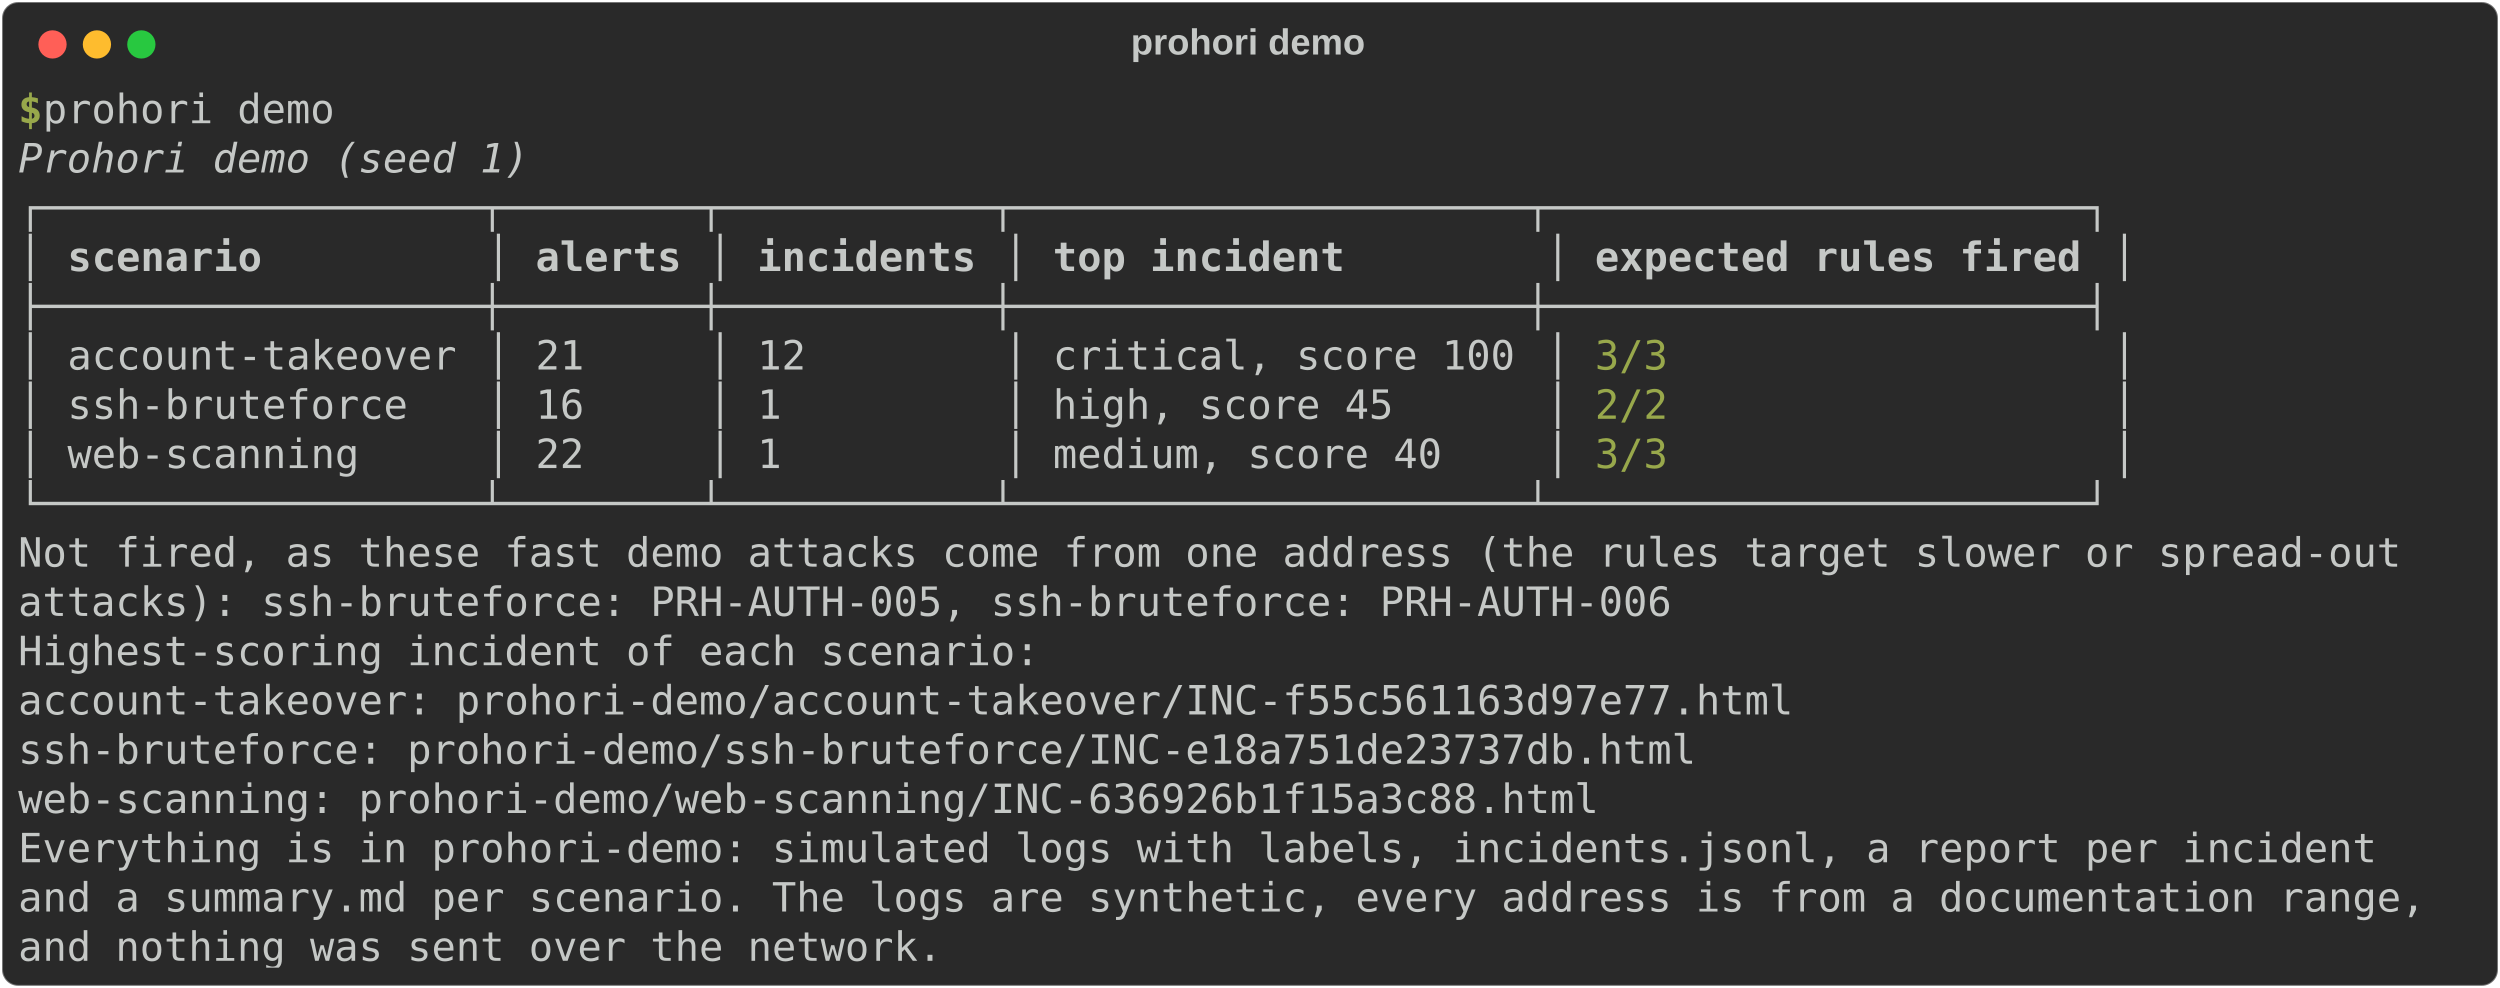
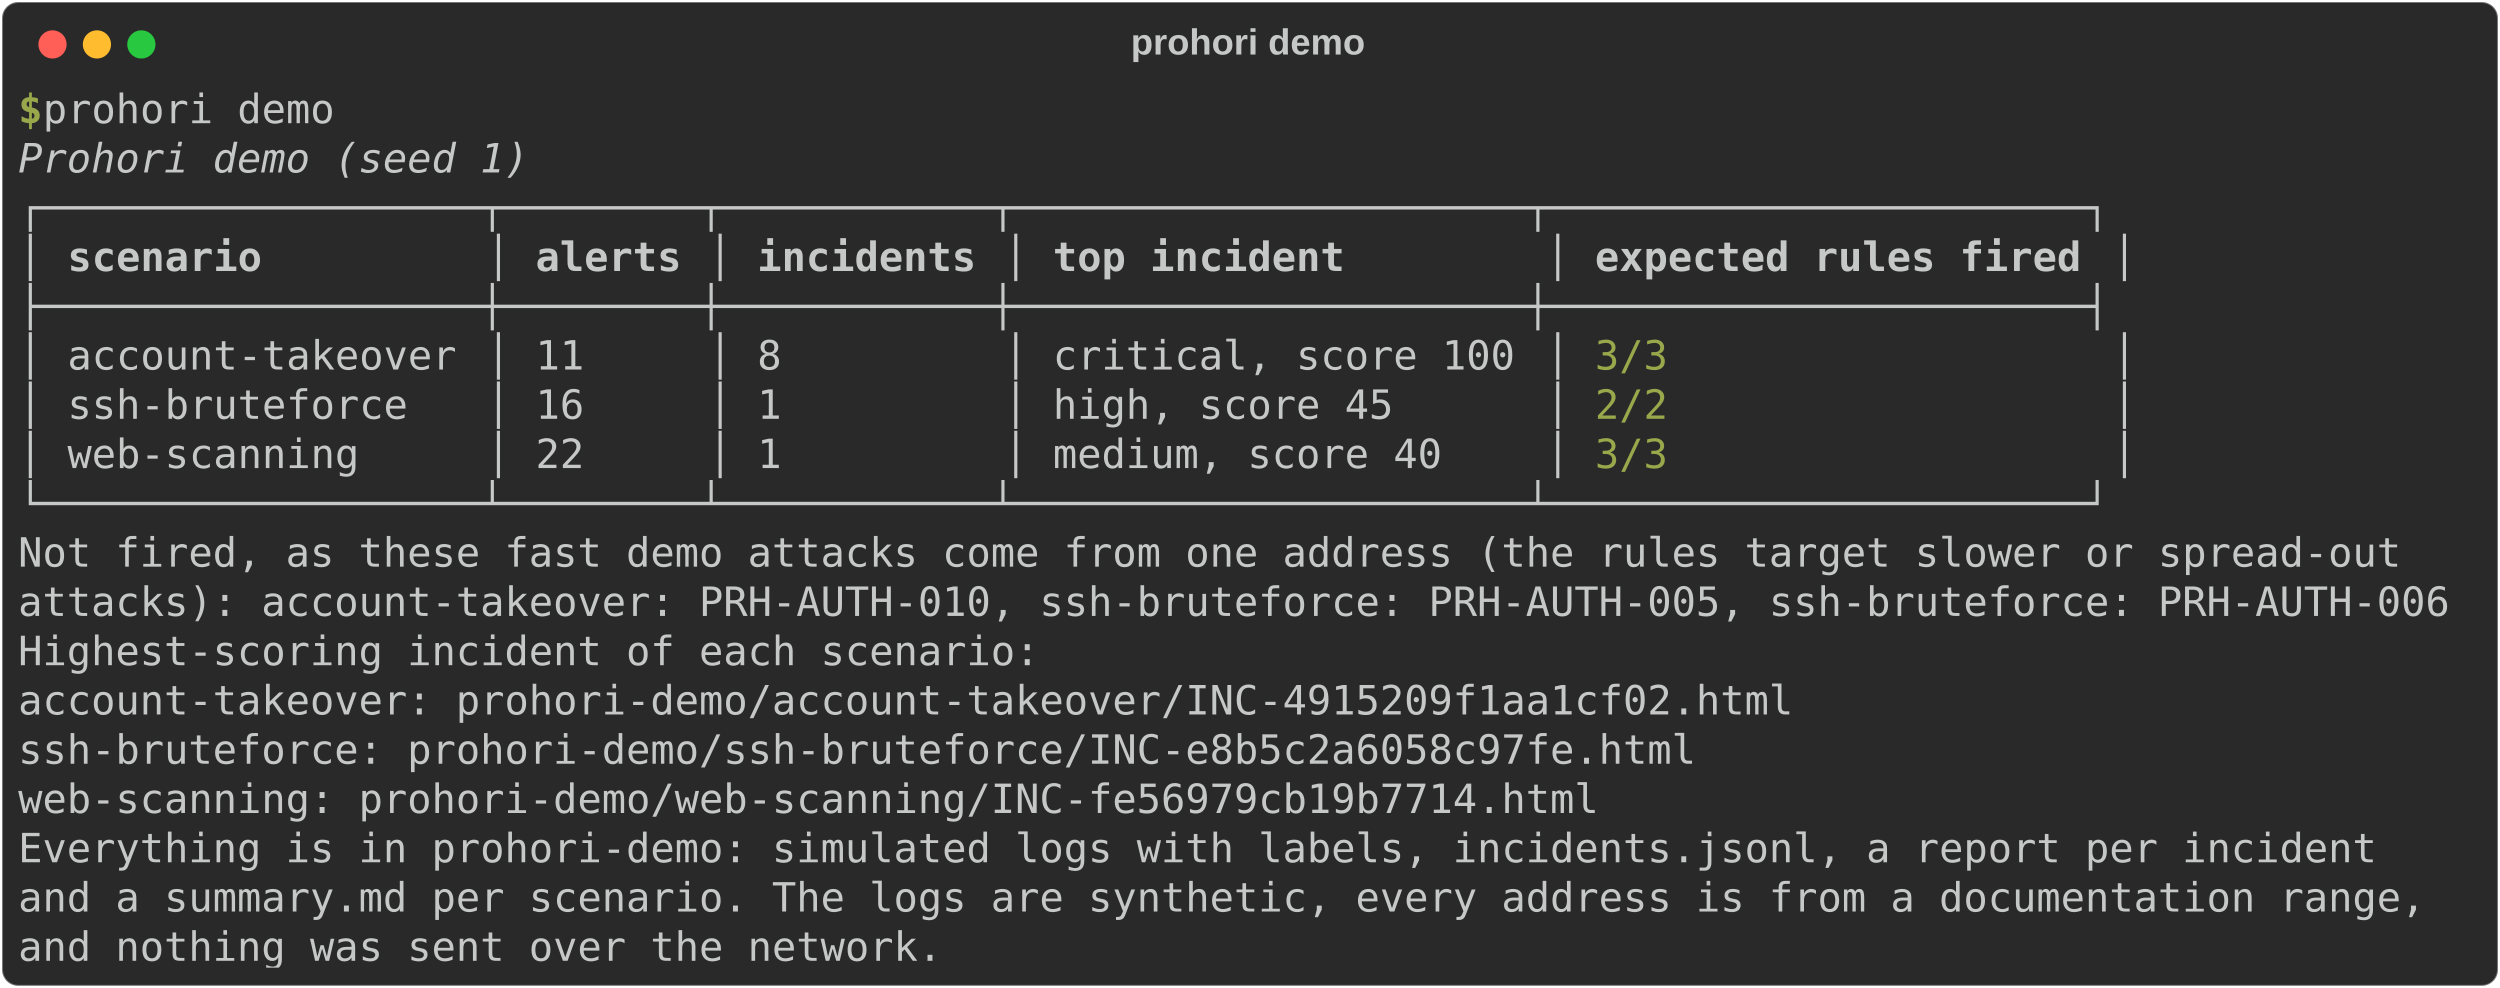
<svg xmlns="http://www.w3.org/2000/svg" class="rich-terminal" viewBox="0 0 1238 489.2">
  <style>

    @font-face {
        font-family: "Fira Code";
        src: local("FiraCode-Regular"),
                url("https://cdnjs.cloudflare.com/ajax/libs/firacode/6.2.0/woff2/FiraCode-Regular.woff2") format("woff2"),
                url("https://cdnjs.cloudflare.com/ajax/libs/firacode/6.2.0/woff/FiraCode-Regular.woff") format("woff");
        font-style: normal;
        font-weight: 400;
    }
    @font-face {
        font-family: "Fira Code";
        src: local("FiraCode-Bold"),
                url("https://cdnjs.cloudflare.com/ajax/libs/firacode/6.2.0/woff2/FiraCode-Bold.woff2") format("woff2"),
                url("https://cdnjs.cloudflare.com/ajax/libs/firacode/6.2.0/woff/FiraCode-Bold.woff") format("woff");
        font-style: bold;
        font-weight: 700;
    }

-     .terminal-4008013311-matrix {
+     .terminal-1404074149-matrix {
        font-family: Fira Code, monospace;
        font-size: 20px;
        line-height: 24.4px;
        font-variant-east-asian: full-width;
    }

-     .terminal-4008013311-title {
+     .terminal-1404074149-title {
        font-size: 18px;
        font-weight: bold;
        font-family: arial;
    }

-     .terminal-4008013311-r1 { fill: #98a84b;font-weight: bold }
- .terminal-4008013311-r2 { fill: #c5c8c6 }
- .terminal-4008013311-r3 { fill: #c5c8c6;font-style: italic; }
- .terminal-4008013311-r4 { fill: #c5c8c6;font-weight: bold }
- .terminal-4008013311-r5 { fill: #98a84b }
+     .terminal-1404074149-r1 { fill: #98a84b;font-weight: bold }
+ .terminal-1404074149-r2 { fill: #c5c8c6 }
+ .terminal-1404074149-r3 { fill: #c5c8c6;font-style: italic; }
+ .terminal-1404074149-r4 { fill: #c5c8c6;font-weight: bold }
+ .terminal-1404074149-r5 { fill: #98a84b }
    </style>
  <defs>
-     <clipPath id="terminal-4008013311-clip-terminal">
+     <clipPath id="terminal-1404074149-clip-terminal">
      <rect x="0" y="0" width="1219.0" height="438.2" />
    </clipPath>
-     <clipPath id="terminal-4008013311-line-0">
+     <clipPath id="terminal-1404074149-line-0">
      <rect x="0" y="1.5" width="1220" height="24.65" />
    </clipPath>
-     <clipPath id="terminal-4008013311-line-1">
+     <clipPath id="terminal-1404074149-line-1">
      <rect x="0" y="25.9" width="1220" height="24.65" />
    </clipPath>
-     <clipPath id="terminal-4008013311-line-2">
+     <clipPath id="terminal-1404074149-line-2">
      <rect x="0" y="50.3" width="1220" height="24.65" />
    </clipPath>
-     <clipPath id="terminal-4008013311-line-3">
+     <clipPath id="terminal-1404074149-line-3">
      <rect x="0" y="74.7" width="1220" height="24.65" />
    </clipPath>
-     <clipPath id="terminal-4008013311-line-4">
+     <clipPath id="terminal-1404074149-line-4">
      <rect x="0" y="99.1" width="1220" height="24.65" />
    </clipPath>
-     <clipPath id="terminal-4008013311-line-5">
+     <clipPath id="terminal-1404074149-line-5">
      <rect x="0" y="123.5" width="1220" height="24.65" />
    </clipPath>
-     <clipPath id="terminal-4008013311-line-6">
+     <clipPath id="terminal-1404074149-line-6">
      <rect x="0" y="147.9" width="1220" height="24.65" />
    </clipPath>
-     <clipPath id="terminal-4008013311-line-7">
+     <clipPath id="terminal-1404074149-line-7">
      <rect x="0" y="172.3" width="1220" height="24.65" />
    </clipPath>
-     <clipPath id="terminal-4008013311-line-8">
+     <clipPath id="terminal-1404074149-line-8">
      <rect x="0" y="196.7" width="1220" height="24.65" />
    </clipPath>
-     <clipPath id="terminal-4008013311-line-9">
+     <clipPath id="terminal-1404074149-line-9">
      <rect x="0" y="221.1" width="1220" height="24.65" />
    </clipPath>
-     <clipPath id="terminal-4008013311-line-10">
+     <clipPath id="terminal-1404074149-line-10">
      <rect x="0" y="245.5" width="1220" height="24.65" />
    </clipPath>
-     <clipPath id="terminal-4008013311-line-11">
+     <clipPath id="terminal-1404074149-line-11">
      <rect x="0" y="269.9" width="1220" height="24.65" />
    </clipPath>
-     <clipPath id="terminal-4008013311-line-12">
+     <clipPath id="terminal-1404074149-line-12">
      <rect x="0" y="294.3" width="1220" height="24.65" />
    </clipPath>
-     <clipPath id="terminal-4008013311-line-13">
+     <clipPath id="terminal-1404074149-line-13">
      <rect x="0" y="318.7" width="1220" height="24.65" />
    </clipPath>
-     <clipPath id="terminal-4008013311-line-14">
+     <clipPath id="terminal-1404074149-line-14">
      <rect x="0" y="343.1" width="1220" height="24.65" />
    </clipPath>
-     <clipPath id="terminal-4008013311-line-15">
+     <clipPath id="terminal-1404074149-line-15">
      <rect x="0" y="367.5" width="1220" height="24.65" />
    </clipPath>
-     <clipPath id="terminal-4008013311-line-16">
+     <clipPath id="terminal-1404074149-line-16">
      <rect x="0" y="391.9" width="1220" height="24.65" />
    </clipPath>
  </defs>
  <rect fill="#292929" stroke="rgba(255,255,255,0.35)" stroke-width="1" x="1" y="1" width="1236" height="487.2" rx="8" />
-   <text class="terminal-4008013311-title" fill="#c5c8c6" text-anchor="middle" x="618" y="27">prohori demo</text>
+   <text class="terminal-1404074149-title" fill="#c5c8c6" text-anchor="middle" x="618" y="27">prohori demo</text>
  <g transform="translate(26,22)">
    <circle cx="0" cy="0" r="7" fill="#ff5f57" />
    <circle cx="22" cy="0" r="7" fill="#febc2e" />
    <circle cx="44" cy="0" r="7" fill="#28c840" />
  </g>
-   <g transform="translate(9, 41)" clip-path="url(#terminal-4008013311-clip-terminal)">
-     <g class="terminal-4008013311-matrix">
-       <text class="terminal-4008013311-r1" x="0" y="20" textLength="12.2" clip-path="url(#terminal-4008013311-line-0)">$</text>
-       <text class="terminal-4008013311-r2" x="12.2" y="20" textLength="158.6" clip-path="url(#terminal-4008013311-line-0)"> prohori demo</text>
-       <text class="terminal-4008013311-r2" x="1220" y="20" textLength="12.2" clip-path="url(#terminal-4008013311-line-0)">
- </text>
-       <text class="terminal-4008013311-r3" x="0" y="44.4" textLength="1049.2" clip-path="url(#terminal-4008013311-line-1)">                                Prohori demo (seed 1)                                 </text>
-       <text class="terminal-4008013311-r2" x="1220" y="44.4" textLength="12.2" clip-path="url(#terminal-4008013311-line-1)">
- </text>
-       <text class="terminal-4008013311-r2" x="0" y="68.8" textLength="1049.2" clip-path="url(#terminal-4008013311-line-2)">┌──────────────────┬────────┬───────────┬─────────────────────┬──────────────────────┐</text>
-       <text class="terminal-4008013311-r2" x="1220" y="68.8" textLength="12.2" clip-path="url(#terminal-4008013311-line-2)">
- </text>
-       <text class="terminal-4008013311-r2" x="0" y="93.2" textLength="12.2" clip-path="url(#terminal-4008013311-line-3)">│</text>
-       <text class="terminal-4008013311-r4" x="24.4" y="93.2" textLength="195.2" clip-path="url(#terminal-4008013311-line-3)">scenario        </text>
-       <text class="terminal-4008013311-r2" x="231.8" y="93.2" textLength="12.2" clip-path="url(#terminal-4008013311-line-3)">│</text>
-       <text class="terminal-4008013311-r4" x="256.2" y="93.2" textLength="73.2" clip-path="url(#terminal-4008013311-line-3)">alerts</text>
-       <text class="terminal-4008013311-r2" x="341.6" y="93.2" textLength="12.2" clip-path="url(#terminal-4008013311-line-3)">│</text>
-       <text class="terminal-4008013311-r4" x="366" y="93.2" textLength="109.8" clip-path="url(#terminal-4008013311-line-3)">incidents</text>
-       <text class="terminal-4008013311-r2" x="488" y="93.2" textLength="12.2" clip-path="url(#terminal-4008013311-line-3)">│</text>
-       <text class="terminal-4008013311-r4" x="512.4" y="93.2" textLength="231.8" clip-path="url(#terminal-4008013311-line-3)">top incident       </text>
-       <text class="terminal-4008013311-r2" x="756.4" y="93.2" textLength="12.2" clip-path="url(#terminal-4008013311-line-3)">│</text>
-       <text class="terminal-4008013311-r4" x="780.8" y="93.2" textLength="244" clip-path="url(#terminal-4008013311-line-3)">expected rules fired</text>
-       <text class="terminal-4008013311-r2" x="1037" y="93.2" textLength="12.2" clip-path="url(#terminal-4008013311-line-3)">│</text>
-       <text class="terminal-4008013311-r2" x="1220" y="93.2" textLength="12.2" clip-path="url(#terminal-4008013311-line-3)">
- </text>
-       <text class="terminal-4008013311-r2" x="0" y="117.6" textLength="1049.2" clip-path="url(#terminal-4008013311-line-4)">├──────────────────┼────────┼───────────┼─────────────────────┼──────────────────────┤</text>
-       <text class="terminal-4008013311-r2" x="1220" y="117.6" textLength="12.2" clip-path="url(#terminal-4008013311-line-4)">
- </text>
-       <text class="terminal-4008013311-r2" x="0" y="142" textLength="12.2" clip-path="url(#terminal-4008013311-line-5)">│</text>
-       <text class="terminal-4008013311-r2" x="24.4" y="142" textLength="195.2" clip-path="url(#terminal-4008013311-line-5)">account-takeover</text>
-       <text class="terminal-4008013311-r2" x="231.8" y="142" textLength="12.2" clip-path="url(#terminal-4008013311-line-5)">│</text>
-       <text class="terminal-4008013311-r2" x="256.2" y="142" textLength="73.2" clip-path="url(#terminal-4008013311-line-5)">    21</text>
-       <text class="terminal-4008013311-r2" x="341.6" y="142" textLength="12.2" clip-path="url(#terminal-4008013311-line-5)">│</text>
-       <text class="terminal-4008013311-r2" x="366" y="142" textLength="109.8" clip-path="url(#terminal-4008013311-line-5)">       12</text>
-       <text class="terminal-4008013311-r2" x="488" y="142" textLength="12.2" clip-path="url(#terminal-4008013311-line-5)">│</text>
-       <text class="terminal-4008013311-r2" x="512.4" y="142" textLength="231.8" clip-path="url(#terminal-4008013311-line-5)">critical, score 100</text>
-       <text class="terminal-4008013311-r2" x="756.4" y="142" textLength="12.2" clip-path="url(#terminal-4008013311-line-5)">│</text>
-       <text class="terminal-4008013311-r5" x="780.8" y="142" textLength="244" clip-path="url(#terminal-4008013311-line-5)">                 3/3</text>
-       <text class="terminal-4008013311-r2" x="1037" y="142" textLength="12.2" clip-path="url(#terminal-4008013311-line-5)">│</text>
-       <text class="terminal-4008013311-r2" x="1220" y="142" textLength="12.2" clip-path="url(#terminal-4008013311-line-5)">
- </text>
-       <text class="terminal-4008013311-r2" x="0" y="166.4" textLength="12.2" clip-path="url(#terminal-4008013311-line-6)">│</text>
-       <text class="terminal-4008013311-r2" x="24.4" y="166.4" textLength="195.2" clip-path="url(#terminal-4008013311-line-6)">ssh-bruteforce  </text>
-       <text class="terminal-4008013311-r2" x="231.8" y="166.4" textLength="12.2" clip-path="url(#terminal-4008013311-line-6)">│</text>
-       <text class="terminal-4008013311-r2" x="256.2" y="166.4" textLength="73.2" clip-path="url(#terminal-4008013311-line-6)">    16</text>
-       <text class="terminal-4008013311-r2" x="341.6" y="166.4" textLength="12.2" clip-path="url(#terminal-4008013311-line-6)">│</text>
-       <text class="terminal-4008013311-r2" x="366" y="166.4" textLength="109.8" clip-path="url(#terminal-4008013311-line-6)">        1</text>
-       <text class="terminal-4008013311-r2" x="488" y="166.4" textLength="12.2" clip-path="url(#terminal-4008013311-line-6)">│</text>
-       <text class="terminal-4008013311-r2" x="512.4" y="166.4" textLength="231.8" clip-path="url(#terminal-4008013311-line-6)">high, score 45     </text>
-       <text class="terminal-4008013311-r2" x="756.4" y="166.4" textLength="12.2" clip-path="url(#terminal-4008013311-line-6)">│</text>
-       <text class="terminal-4008013311-r5" x="780.8" y="166.4" textLength="244" clip-path="url(#terminal-4008013311-line-6)">                 2/2</text>
-       <text class="terminal-4008013311-r2" x="1037" y="166.4" textLength="12.2" clip-path="url(#terminal-4008013311-line-6)">│</text>
-       <text class="terminal-4008013311-r2" x="1220" y="166.4" textLength="12.2" clip-path="url(#terminal-4008013311-line-6)">
- </text>
-       <text class="terminal-4008013311-r2" x="0" y="190.8" textLength="12.2" clip-path="url(#terminal-4008013311-line-7)">│</text>
-       <text class="terminal-4008013311-r2" x="24.4" y="190.8" textLength="195.2" clip-path="url(#terminal-4008013311-line-7)">web-scanning    </text>
-       <text class="terminal-4008013311-r2" x="231.8" y="190.8" textLength="12.2" clip-path="url(#terminal-4008013311-line-7)">│</text>
-       <text class="terminal-4008013311-r2" x="256.2" y="190.8" textLength="73.2" clip-path="url(#terminal-4008013311-line-7)">    22</text>
-       <text class="terminal-4008013311-r2" x="341.6" y="190.8" textLength="12.2" clip-path="url(#terminal-4008013311-line-7)">│</text>
-       <text class="terminal-4008013311-r2" x="366" y="190.8" textLength="109.8" clip-path="url(#terminal-4008013311-line-7)">        1</text>
-       <text class="terminal-4008013311-r2" x="488" y="190.8" textLength="12.2" clip-path="url(#terminal-4008013311-line-7)">│</text>
-       <text class="terminal-4008013311-r2" x="512.4" y="190.8" textLength="231.8" clip-path="url(#terminal-4008013311-line-7)">medium, score 40   </text>
-       <text class="terminal-4008013311-r2" x="756.4" y="190.8" textLength="12.2" clip-path="url(#terminal-4008013311-line-7)">│</text>
-       <text class="terminal-4008013311-r5" x="780.8" y="190.8" textLength="244" clip-path="url(#terminal-4008013311-line-7)">                 3/3</text>
-       <text class="terminal-4008013311-r2" x="1037" y="190.8" textLength="12.2" clip-path="url(#terminal-4008013311-line-7)">│</text>
-       <text class="terminal-4008013311-r2" x="1220" y="190.8" textLength="12.2" clip-path="url(#terminal-4008013311-line-7)">
- </text>
-       <text class="terminal-4008013311-r2" x="0" y="215.2" textLength="1049.2" clip-path="url(#terminal-4008013311-line-8)">└──────────────────┴────────┴───────────┴─────────────────────┴──────────────────────┘</text>
-       <text class="terminal-4008013311-r2" x="1220" y="215.2" textLength="12.2" clip-path="url(#terminal-4008013311-line-8)">
- </text>
-       <text class="terminal-4008013311-r2" x="0" y="239.6" textLength="1207.8" clip-path="url(#terminal-4008013311-line-9)">Not fired, as these fast demo attacks come from one address (the rules target slower or spread-out </text>
-       <text class="terminal-4008013311-r2" x="1220" y="239.6" textLength="12.2" clip-path="url(#terminal-4008013311-line-9)">
- </text>
-       <text class="terminal-4008013311-r2" x="0" y="264" textLength="829.6" clip-path="url(#terminal-4008013311-line-10)">attacks): ssh-bruteforce: PRH-AUTH-005, ssh-bruteforce: PRH-AUTH-006</text>
-       <text class="terminal-4008013311-r2" x="1220" y="264" textLength="12.2" clip-path="url(#terminal-4008013311-line-10)">
- </text>
-       <text class="terminal-4008013311-r2" x="0" y="288.4" textLength="512.4" clip-path="url(#terminal-4008013311-line-11)">Highest-scoring incident of each scenario:</text>
-       <text class="terminal-4008013311-r2" x="1220" y="288.4" textLength="12.2" clip-path="url(#terminal-4008013311-line-11)">
- </text>
-       <text class="terminal-4008013311-r2" x="0" y="312.8" textLength="915" clip-path="url(#terminal-4008013311-line-12)">  account-takeover: prohori-demo/account-takeover/INC-f55c561163d97e77.html</text>
-       <text class="terminal-4008013311-r2" x="1220" y="312.8" textLength="12.2" clip-path="url(#terminal-4008013311-line-12)">
- </text>
-       <text class="terminal-4008013311-r2" x="0" y="337.2" textLength="866.2" clip-path="url(#terminal-4008013311-line-13)">  ssh-bruteforce: prohori-demo/ssh-bruteforce/INC-e18a751de23737db.html</text>
-       <text class="terminal-4008013311-r2" x="1220" y="337.2" textLength="12.2" clip-path="url(#terminal-4008013311-line-13)">
- </text>
-       <text class="terminal-4008013311-r2" x="0" y="361.6" textLength="817.4" clip-path="url(#terminal-4008013311-line-14)">  web-scanning: prohori-demo/web-scanning/INC-636926b1f15a3c88.html</text>
-       <text class="terminal-4008013311-r2" x="1220" y="361.6" textLength="12.2" clip-path="url(#terminal-4008013311-line-14)">
- </text>
-       <text class="terminal-4008013311-r2" x="0" y="386" textLength="1195.6" clip-path="url(#terminal-4008013311-line-15)">Everything is in prohori-demo: simulated logs with labels, incidents.jsonl, a report per incident </text>
-       <text class="terminal-4008013311-r2" x="1220" y="386" textLength="12.2" clip-path="url(#terminal-4008013311-line-15)">
- </text>
-       <text class="terminal-4008013311-r2" x="0" y="410.4" textLength="1220" clip-path="url(#terminal-4008013311-line-16)">and a summary.md per scenario. The logs are synthetic, every address is from a documentation range, </text>
-       <text class="terminal-4008013311-r2" x="1220" y="410.4" textLength="12.2" clip-path="url(#terminal-4008013311-line-16)">
- </text>
-       <text class="terminal-4008013311-r2" x="0" y="434.8" textLength="463.6" clip-path="url(#terminal-4008013311-line-17)">and nothing was sent over the network.</text>
-       <text class="terminal-4008013311-r2" x="1220" y="434.8" textLength="12.2" clip-path="url(#terminal-4008013311-line-17)">
+   <g transform="translate(9, 41)" clip-path="url(#terminal-1404074149-clip-terminal)">
+     <g class="terminal-1404074149-matrix">
+       <text class="terminal-1404074149-r1" x="0" y="20" textLength="12.2" clip-path="url(#terminal-1404074149-line-0)">$</text>
+       <text class="terminal-1404074149-r2" x="12.2" y="20" textLength="158.6" clip-path="url(#terminal-1404074149-line-0)"> prohori demo</text>
+       <text class="terminal-1404074149-r2" x="1220" y="20" textLength="12.2" clip-path="url(#terminal-1404074149-line-0)">
+ </text>
+       <text class="terminal-1404074149-r3" x="0" y="44.4" textLength="1049.2" clip-path="url(#terminal-1404074149-line-1)">                                Prohori demo (seed 1)                                 </text>
+       <text class="terminal-1404074149-r2" x="1220" y="44.4" textLength="12.2" clip-path="url(#terminal-1404074149-line-1)">
+ </text>
+       <text class="terminal-1404074149-r2" x="0" y="68.8" textLength="1049.2" clip-path="url(#terminal-1404074149-line-2)">┌──────────────────┬────────┬───────────┬─────────────────────┬──────────────────────┐</text>
+       <text class="terminal-1404074149-r2" x="1220" y="68.8" textLength="12.2" clip-path="url(#terminal-1404074149-line-2)">
+ </text>
+       <text class="terminal-1404074149-r2" x="0" y="93.2" textLength="12.2" clip-path="url(#terminal-1404074149-line-3)">│</text>
+       <text class="terminal-1404074149-r4" x="24.4" y="93.2" textLength="195.2" clip-path="url(#terminal-1404074149-line-3)">scenario        </text>
+       <text class="terminal-1404074149-r2" x="231.8" y="93.2" textLength="12.2" clip-path="url(#terminal-1404074149-line-3)">│</text>
+       <text class="terminal-1404074149-r4" x="256.2" y="93.2" textLength="73.2" clip-path="url(#terminal-1404074149-line-3)">alerts</text>
+       <text class="terminal-1404074149-r2" x="341.6" y="93.2" textLength="12.2" clip-path="url(#terminal-1404074149-line-3)">│</text>
+       <text class="terminal-1404074149-r4" x="366" y="93.2" textLength="109.8" clip-path="url(#terminal-1404074149-line-3)">incidents</text>
+       <text class="terminal-1404074149-r2" x="488" y="93.2" textLength="12.2" clip-path="url(#terminal-1404074149-line-3)">│</text>
+       <text class="terminal-1404074149-r4" x="512.4" y="93.2" textLength="231.8" clip-path="url(#terminal-1404074149-line-3)">top incident       </text>
+       <text class="terminal-1404074149-r2" x="756.4" y="93.2" textLength="12.2" clip-path="url(#terminal-1404074149-line-3)">│</text>
+       <text class="terminal-1404074149-r4" x="780.8" y="93.2" textLength="244" clip-path="url(#terminal-1404074149-line-3)">expected rules fired</text>
+       <text class="terminal-1404074149-r2" x="1037" y="93.2" textLength="12.2" clip-path="url(#terminal-1404074149-line-3)">│</text>
+       <text class="terminal-1404074149-r2" x="1220" y="93.2" textLength="12.2" clip-path="url(#terminal-1404074149-line-3)">
+ </text>
+       <text class="terminal-1404074149-r2" x="0" y="117.6" textLength="1049.2" clip-path="url(#terminal-1404074149-line-4)">├──────────────────┼────────┼───────────┼─────────────────────┼──────────────────────┤</text>
+       <text class="terminal-1404074149-r2" x="1220" y="117.6" textLength="12.2" clip-path="url(#terminal-1404074149-line-4)">
+ </text>
+       <text class="terminal-1404074149-r2" x="0" y="142" textLength="12.2" clip-path="url(#terminal-1404074149-line-5)">│</text>
+       <text class="terminal-1404074149-r2" x="24.4" y="142" textLength="195.2" clip-path="url(#terminal-1404074149-line-5)">account-takeover</text>
+       <text class="terminal-1404074149-r2" x="231.8" y="142" textLength="12.2" clip-path="url(#terminal-1404074149-line-5)">│</text>
+       <text class="terminal-1404074149-r2" x="256.2" y="142" textLength="73.2" clip-path="url(#terminal-1404074149-line-5)">    11</text>
+       <text class="terminal-1404074149-r2" x="341.6" y="142" textLength="12.2" clip-path="url(#terminal-1404074149-line-5)">│</text>
+       <text class="terminal-1404074149-r2" x="366" y="142" textLength="109.8" clip-path="url(#terminal-1404074149-line-5)">        8</text>
+       <text class="terminal-1404074149-r2" x="488" y="142" textLength="12.2" clip-path="url(#terminal-1404074149-line-5)">│</text>
+       <text class="terminal-1404074149-r2" x="512.4" y="142" textLength="231.8" clip-path="url(#terminal-1404074149-line-5)">critical, score 100</text>
+       <text class="terminal-1404074149-r2" x="756.4" y="142" textLength="12.2" clip-path="url(#terminal-1404074149-line-5)">│</text>
+       <text class="terminal-1404074149-r5" x="780.8" y="142" textLength="244" clip-path="url(#terminal-1404074149-line-5)">                 3/3</text>
+       <text class="terminal-1404074149-r2" x="1037" y="142" textLength="12.2" clip-path="url(#terminal-1404074149-line-5)">│</text>
+       <text class="terminal-1404074149-r2" x="1220" y="142" textLength="12.2" clip-path="url(#terminal-1404074149-line-5)">
+ </text>
+       <text class="terminal-1404074149-r2" x="0" y="166.4" textLength="12.2" clip-path="url(#terminal-1404074149-line-6)">│</text>
+       <text class="terminal-1404074149-r2" x="24.4" y="166.4" textLength="195.2" clip-path="url(#terminal-1404074149-line-6)">ssh-bruteforce  </text>
+       <text class="terminal-1404074149-r2" x="231.8" y="166.4" textLength="12.2" clip-path="url(#terminal-1404074149-line-6)">│</text>
+       <text class="terminal-1404074149-r2" x="256.2" y="166.4" textLength="73.2" clip-path="url(#terminal-1404074149-line-6)">    16</text>
+       <text class="terminal-1404074149-r2" x="341.6" y="166.4" textLength="12.2" clip-path="url(#terminal-1404074149-line-6)">│</text>
+       <text class="terminal-1404074149-r2" x="366" y="166.4" textLength="109.8" clip-path="url(#terminal-1404074149-line-6)">        1</text>
+       <text class="terminal-1404074149-r2" x="488" y="166.4" textLength="12.2" clip-path="url(#terminal-1404074149-line-6)">│</text>
+       <text class="terminal-1404074149-r2" x="512.4" y="166.4" textLength="231.8" clip-path="url(#terminal-1404074149-line-6)">high, score 45     </text>
+       <text class="terminal-1404074149-r2" x="756.4" y="166.4" textLength="12.2" clip-path="url(#terminal-1404074149-line-6)">│</text>
+       <text class="terminal-1404074149-r5" x="780.8" y="166.4" textLength="244" clip-path="url(#terminal-1404074149-line-6)">                 2/2</text>
+       <text class="terminal-1404074149-r2" x="1037" y="166.4" textLength="12.2" clip-path="url(#terminal-1404074149-line-6)">│</text>
+       <text class="terminal-1404074149-r2" x="1220" y="166.4" textLength="12.2" clip-path="url(#terminal-1404074149-line-6)">
+ </text>
+       <text class="terminal-1404074149-r2" x="0" y="190.8" textLength="12.2" clip-path="url(#terminal-1404074149-line-7)">│</text>
+       <text class="terminal-1404074149-r2" x="24.4" y="190.8" textLength="195.2" clip-path="url(#terminal-1404074149-line-7)">web-scanning    </text>
+       <text class="terminal-1404074149-r2" x="231.8" y="190.8" textLength="12.2" clip-path="url(#terminal-1404074149-line-7)">│</text>
+       <text class="terminal-1404074149-r2" x="256.2" y="190.8" textLength="73.2" clip-path="url(#terminal-1404074149-line-7)">    22</text>
+       <text class="terminal-1404074149-r2" x="341.6" y="190.8" textLength="12.2" clip-path="url(#terminal-1404074149-line-7)">│</text>
+       <text class="terminal-1404074149-r2" x="366" y="190.8" textLength="109.8" clip-path="url(#terminal-1404074149-line-7)">        1</text>
+       <text class="terminal-1404074149-r2" x="488" y="190.8" textLength="12.2" clip-path="url(#terminal-1404074149-line-7)">│</text>
+       <text class="terminal-1404074149-r2" x="512.4" y="190.8" textLength="231.8" clip-path="url(#terminal-1404074149-line-7)">medium, score 40   </text>
+       <text class="terminal-1404074149-r2" x="756.4" y="190.8" textLength="12.2" clip-path="url(#terminal-1404074149-line-7)">│</text>
+       <text class="terminal-1404074149-r5" x="780.8" y="190.8" textLength="244" clip-path="url(#terminal-1404074149-line-7)">                 3/3</text>
+       <text class="terminal-1404074149-r2" x="1037" y="190.8" textLength="12.2" clip-path="url(#terminal-1404074149-line-7)">│</text>
+       <text class="terminal-1404074149-r2" x="1220" y="190.8" textLength="12.2" clip-path="url(#terminal-1404074149-line-7)">
+ </text>
+       <text class="terminal-1404074149-r2" x="0" y="215.2" textLength="1049.2" clip-path="url(#terminal-1404074149-line-8)">└──────────────────┴────────┴───────────┴─────────────────────┴──────────────────────┘</text>
+       <text class="terminal-1404074149-r2" x="1220" y="215.2" textLength="12.2" clip-path="url(#terminal-1404074149-line-8)">
+ </text>
+       <text class="terminal-1404074149-r2" x="0" y="239.6" textLength="1207.8" clip-path="url(#terminal-1404074149-line-9)">Not fired, as these fast demo attacks come from one address (the rules target slower or spread-out </text>
+       <text class="terminal-1404074149-r2" x="1220" y="239.6" textLength="12.2" clip-path="url(#terminal-1404074149-line-9)">
+ </text>
+       <text class="terminal-1404074149-r2" x="0" y="264" textLength="1220" clip-path="url(#terminal-1404074149-line-10)">attacks): account-takeover: PRH-AUTH-010, ssh-bruteforce: PRH-AUTH-005, ssh-bruteforce: PRH-AUTH-006</text>
+       <text class="terminal-1404074149-r2" x="1220" y="264" textLength="12.2" clip-path="url(#terminal-1404074149-line-10)">
+ </text>
+       <text class="terminal-1404074149-r2" x="0" y="288.4" textLength="512.4" clip-path="url(#terminal-1404074149-line-11)">Highest-scoring incident of each scenario:</text>
+       <text class="terminal-1404074149-r2" x="1220" y="288.4" textLength="12.2" clip-path="url(#terminal-1404074149-line-11)">
+ </text>
+       <text class="terminal-1404074149-r2" x="0" y="312.8" textLength="915" clip-path="url(#terminal-1404074149-line-12)">  account-takeover: prohori-demo/account-takeover/INC-4915209f1aa1cf02.html</text>
+       <text class="terminal-1404074149-r2" x="1220" y="312.8" textLength="12.2" clip-path="url(#terminal-1404074149-line-12)">
+ </text>
+       <text class="terminal-1404074149-r2" x="0" y="337.2" textLength="866.2" clip-path="url(#terminal-1404074149-line-13)">  ssh-bruteforce: prohori-demo/ssh-bruteforce/INC-e8b5c2a6058c97fe.html</text>
+       <text class="terminal-1404074149-r2" x="1220" y="337.2" textLength="12.2" clip-path="url(#terminal-1404074149-line-13)">
+ </text>
+       <text class="terminal-1404074149-r2" x="0" y="361.6" textLength="817.4" clip-path="url(#terminal-1404074149-line-14)">  web-scanning: prohori-demo/web-scanning/INC-fe56979cb19b7714.html</text>
+       <text class="terminal-1404074149-r2" x="1220" y="361.6" textLength="12.2" clip-path="url(#terminal-1404074149-line-14)">
+ </text>
+       <text class="terminal-1404074149-r2" x="0" y="386" textLength="1195.6" clip-path="url(#terminal-1404074149-line-15)">Everything is in prohori-demo: simulated logs with labels, incidents.jsonl, a report per incident </text>
+       <text class="terminal-1404074149-r2" x="1220" y="386" textLength="12.2" clip-path="url(#terminal-1404074149-line-15)">
+ </text>
+       <text class="terminal-1404074149-r2" x="0" y="410.4" textLength="1220" clip-path="url(#terminal-1404074149-line-16)">and a summary.md per scenario. The logs are synthetic, every address is from a documentation range, </text>
+       <text class="terminal-1404074149-r2" x="1220" y="410.4" textLength="12.2" clip-path="url(#terminal-1404074149-line-16)">
+ </text>
+       <text class="terminal-1404074149-r2" x="0" y="434.8" textLength="463.6" clip-path="url(#terminal-1404074149-line-17)">and nothing was sent over the network.</text>
+       <text class="terminal-1404074149-r2" x="1220" y="434.8" textLength="12.2" clip-path="url(#terminal-1404074149-line-17)">
</text>
    </g>
  </g>
</svg>
